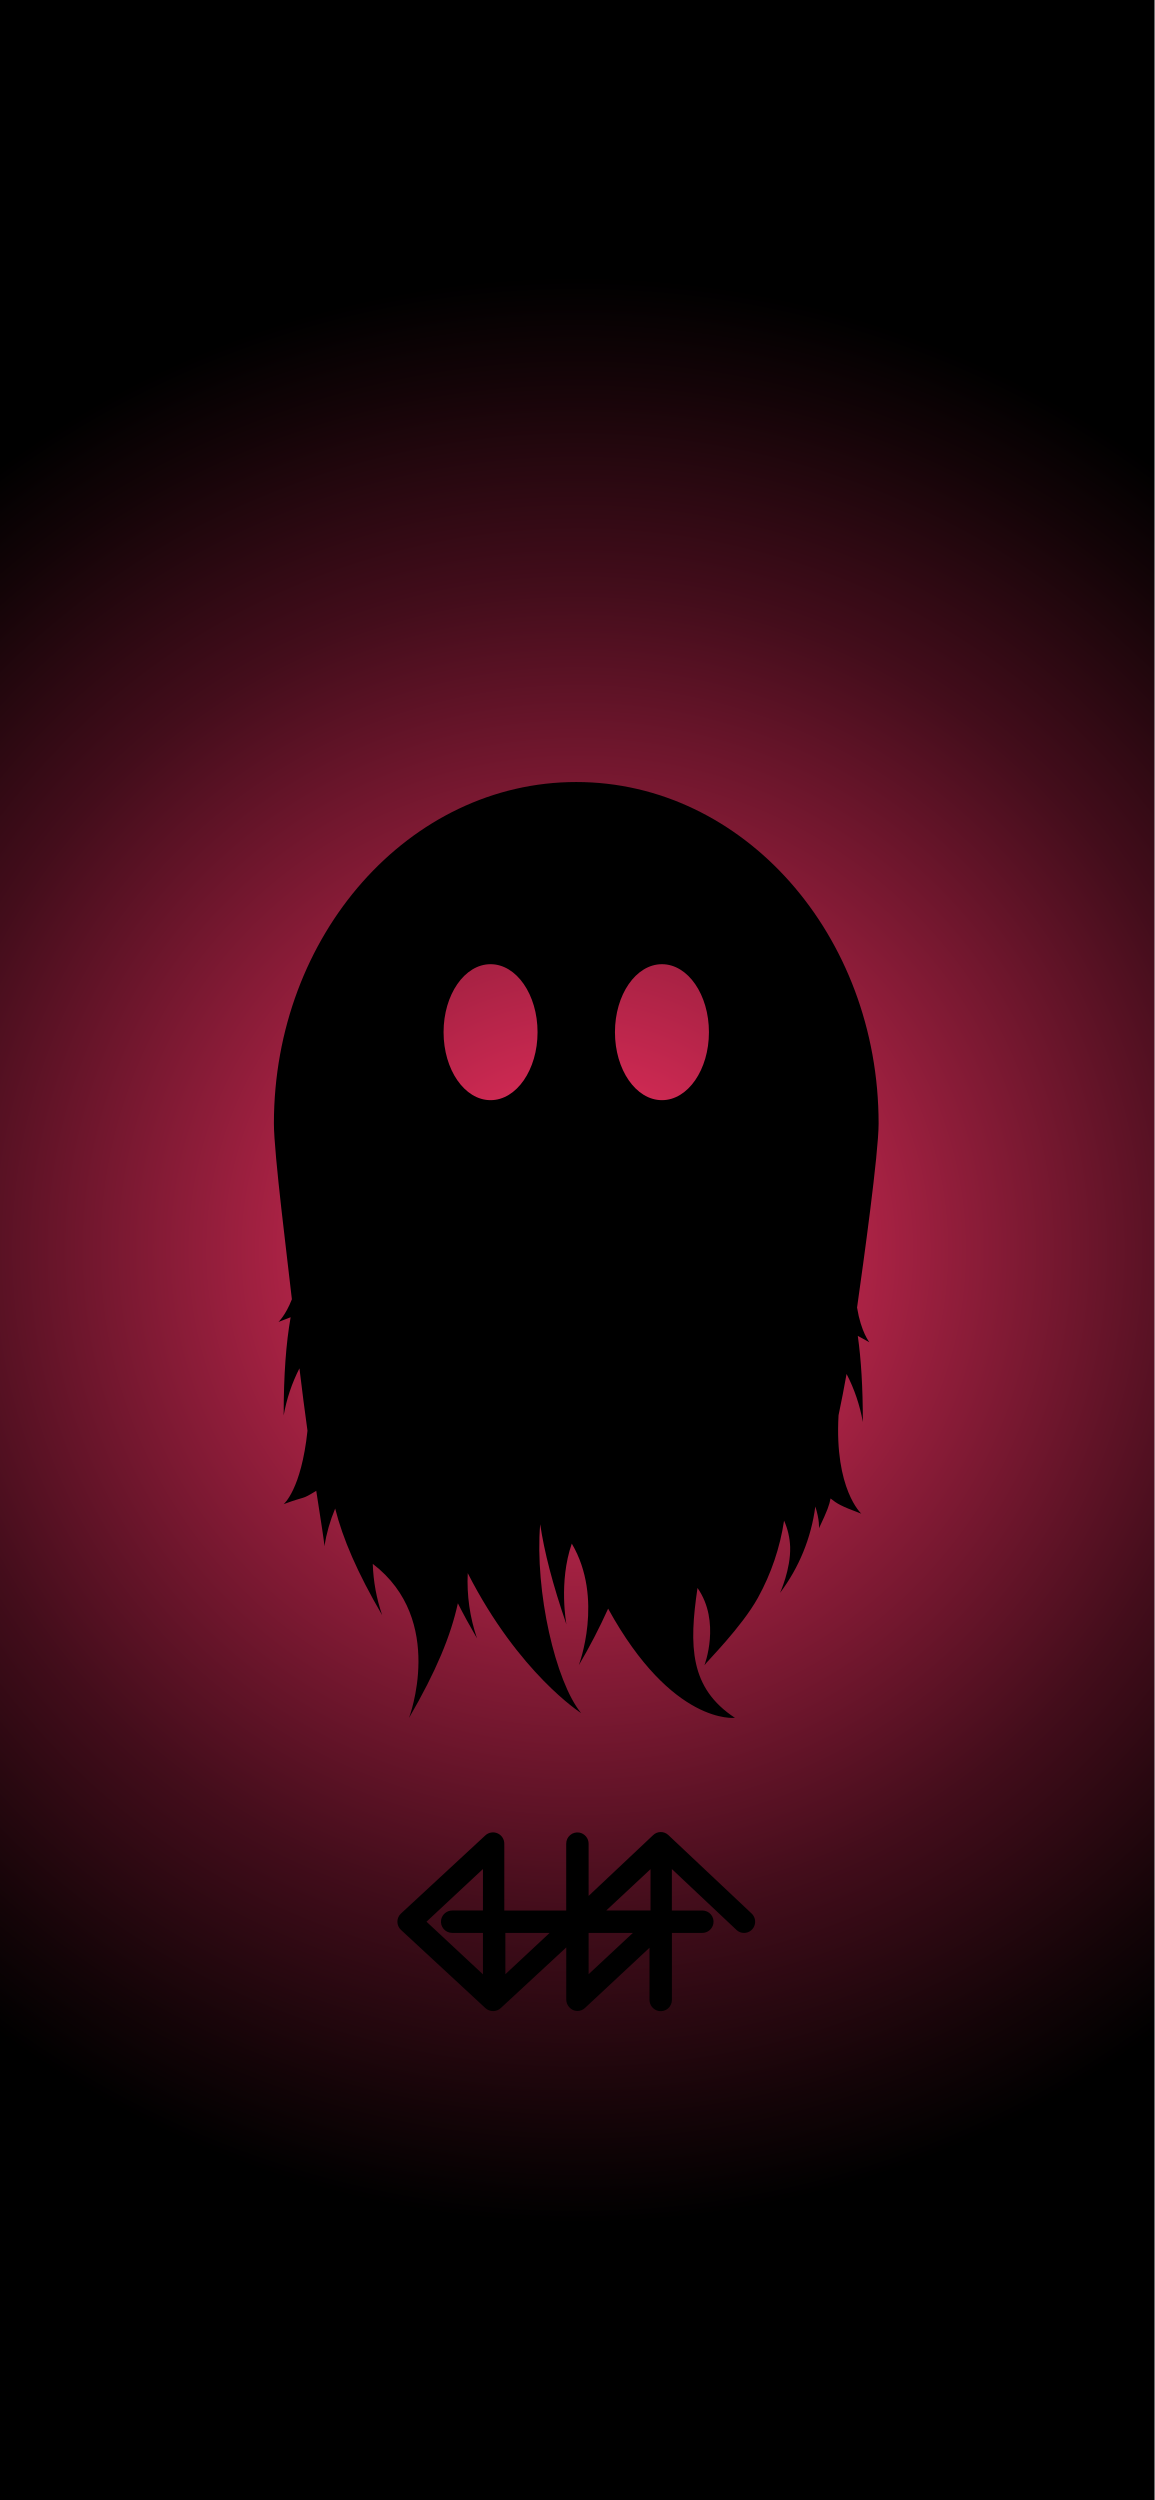
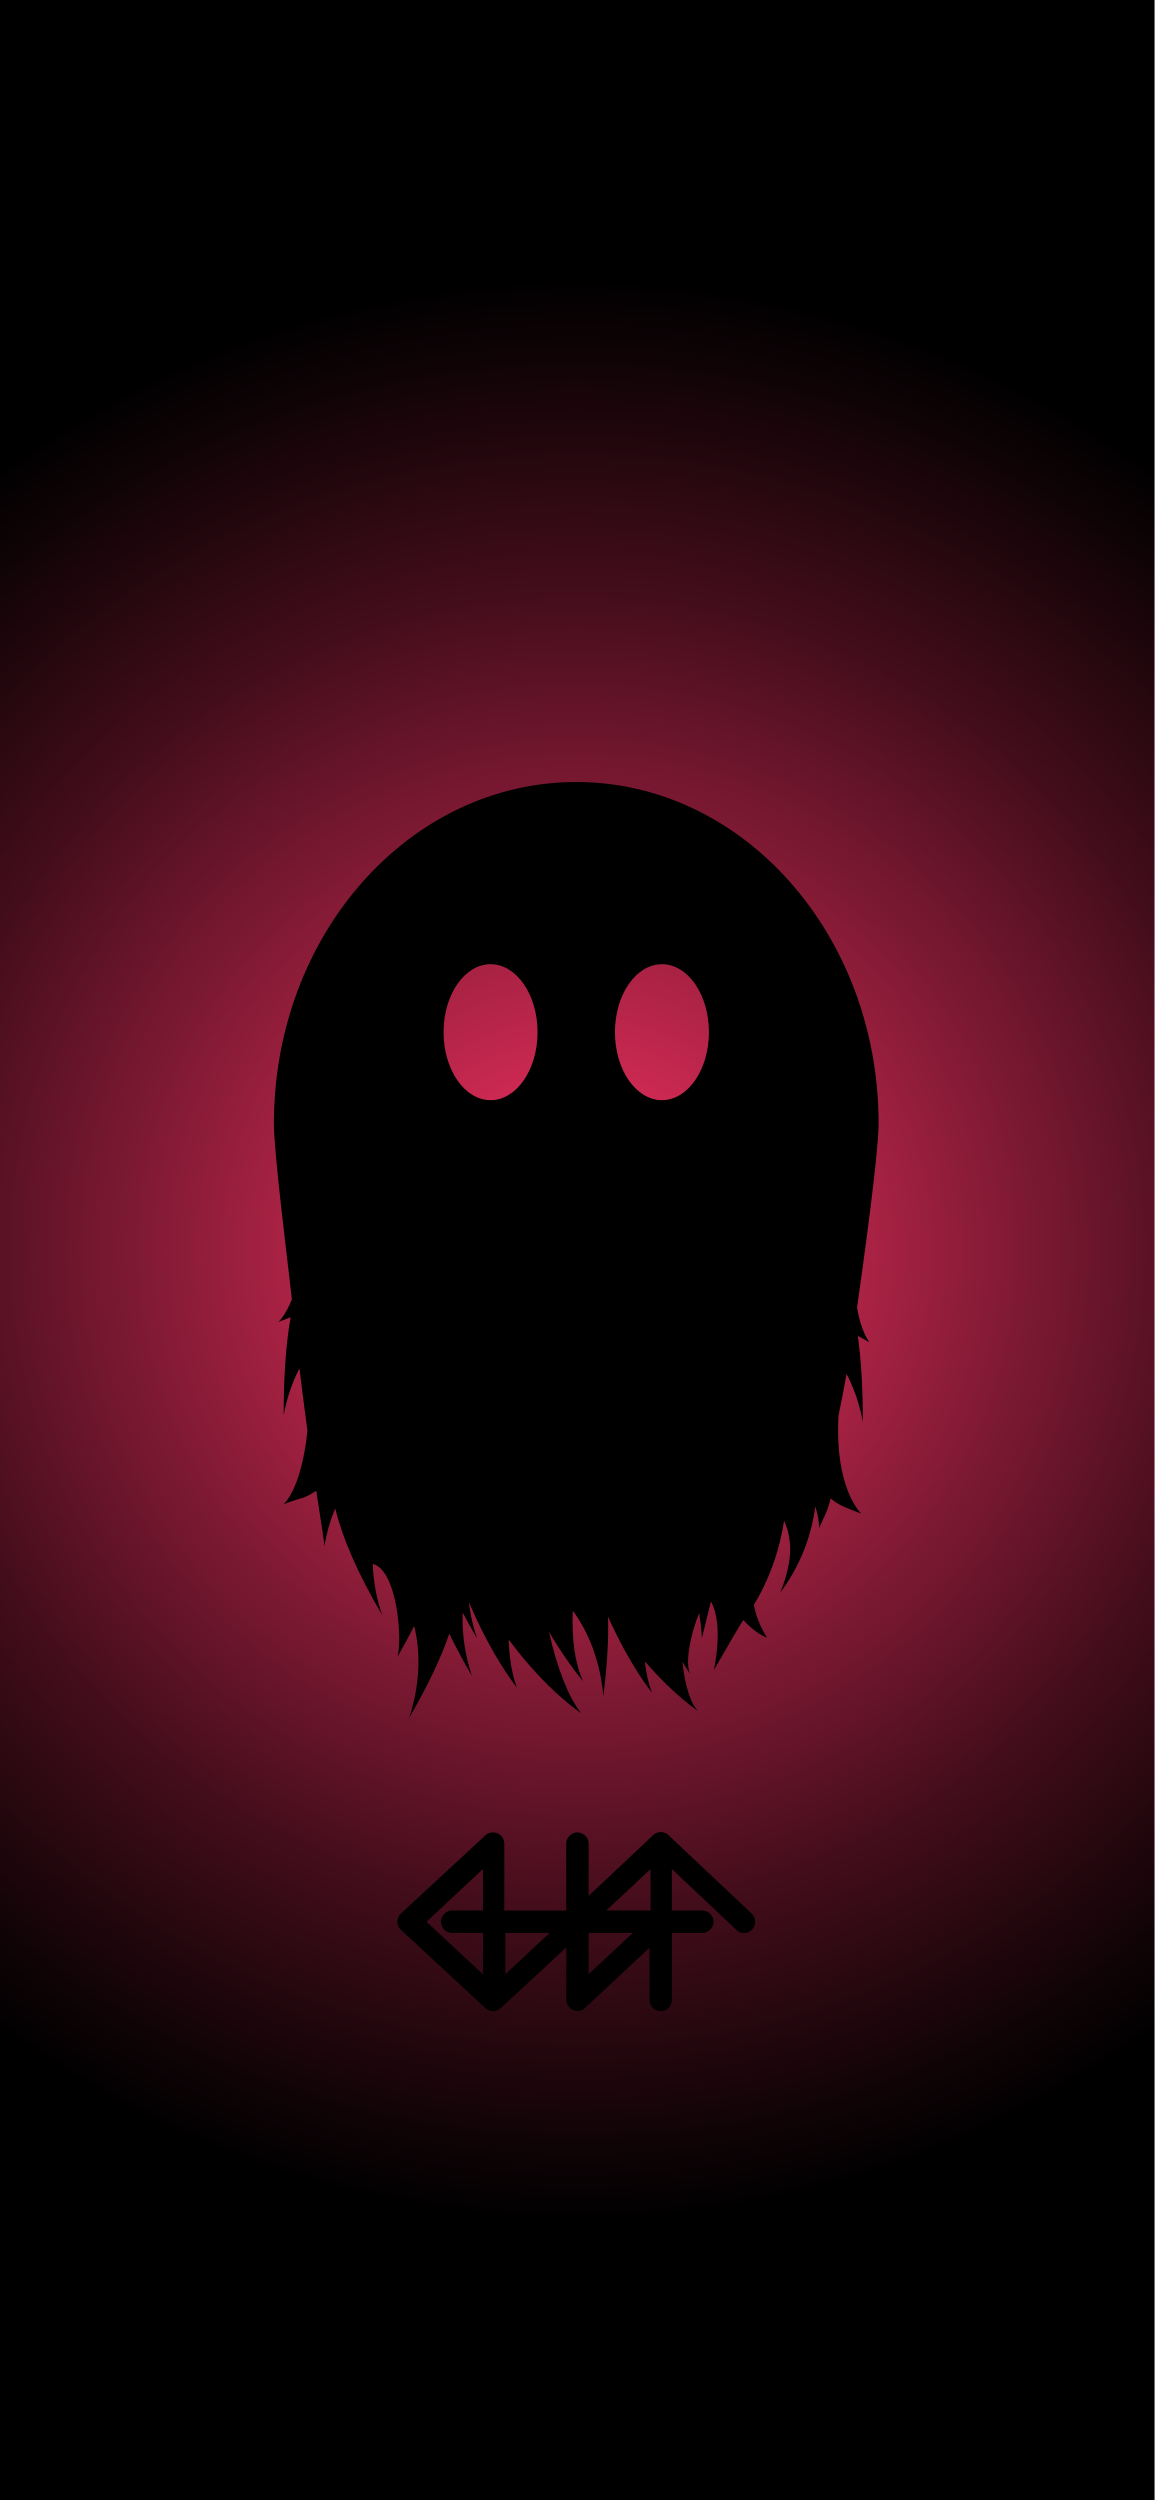
<svg xmlns="http://www.w3.org/2000/svg" id="Layer_1" data-name="Layer 1" viewBox="0 0 1125 2436">
  <defs>
    <style>.cls-1{fill:url(#radial-gradient);}.cls-2,.cls-3{fill:none;stroke:#000;stroke-miterlimit:10;}.cls-2{stroke-width:10px;}.cls-3{stroke-width:6px;}</style>
    <radialGradient id="radial-gradient" cx="562.5" cy="1218" r="948.66" gradientUnits="userSpaceOnUse">
      <stop offset="0" stop-color="#fe3366" />
      <stop offset="0.01" stop-color="#fa3264" />
      <stop offset="0.39" stop-color="#901d3a" />
      <stop offset="0.68" stop-color="#430d1b" />
      <stop offset="0.9" stop-color="#130407" />
      <stop offset="1" />
    </radialGradient>
  </defs>
  <rect class="cls-1" width="1125" height="2436" />
  <path class="cls-2" d="M546,982.93" transform="translate(-1 0)" />
  <path class="cls-3" d="M936.8,2316.8" transform="translate(-1 0)" />
  <path class="cls-3" d="M773.44,1851.67" transform="translate(-1 0)" />
  <path d="M733.36,1864.52h0l-81.12-76.44h0a10.73,10.73,0,0,0-14.76,0h0l-62.93,59.3v-50.72a11.06,11.06,0,0,0-9.07-11,10.93,10.93,0,0,0-12.77,10.77v65.17H492.39v-65a11,11,0,0,0-18.44-8.23h0l-82.25,76.19h0a10.82,10.82,0,0,0,0,15.92h0l82.25,76.19h0a11,11,0,0,0,15,0h0l63.8-59.1v50.74c0,5.88,4.81,11.13,10.69,11.2a10.76,10.76,0,0,0,7.51-2.9l.08-.08,62.84-58.65v50.67a11.09,11.09,0,0,0,9.08,11,10.92,10.92,0,0,0,12.76-10.77v-65.34h29.41a11.05,11.05,0,0,0,11-9.07,10.9,10.9,0,0,0-10.67-12.77H655.67v-40.39l62.85,59.22.08.08a10.79,10.79,0,0,0,17.9-5.38A11,11,0,0,0,733.36,1864.52Zm-261.77-2.94H441.82a11.07,11.07,0,0,0-11,9.08,10.92,10.92,0,0,0,10.77,12.76h30v40.39l-55-51.31,55-51.31Zm21.84,62.1v-40.26h43.14Zm141.44-102.36v40.26H591.74Zm-60.32,102.36v-40.26h43.14Z" transform="translate(-1 0)" />
-   <path d="M836.12,1274.1c6.27-44.18,21-150.34,21-179.32C857.11,911,725.21,762,562.5,762S267.89,911,267.89,1094.78c0,29.08,13.4,134.06,17.52,171.24-6.18,15.82-13.09,22.09-13.09,22.09,4.85-1.8,8.71-3.29,11.87-4.58-4.47,25.3-6.77,56-6.78,95.71a162.82,162.82,0,0,1,15.36-45.92c2.61,21.84,5.27,42.23,7.84,60.79-6.09,57.6-23.23,71.54-23.23,71.54,23.29-8.65,16.28-3.53,31.77-13,4.7,30.7,7.94,50.08,7.92,54.05a161.21,161.21,0,0,1,10.52-36.79c7.47,29.46,21.35,61.93,45.78,103.89a170.91,170.91,0,0,1-9.15-50C435.9,1578.58,399.51,1674,399.51,1674c26.62-45.72,40.72-80.18,47.64-111.76,5.4,10.69,11.57,22,18.62,34.13a171.43,171.43,0,0,1-9-63.5c49.86,97.78,110.45,136.34,110.45,136.34-24.89-30.43-45.25-118.47-39.87-184,4,26.89,12,58.11,25.58,97.6,0,0-7.84-41.2,5.22-78.72,31.6,53.54,6.83,118.49,6.83,118.49a564.35,564.35,0,0,0,28.58-55.12c62.56,113.88,123.56,106.4,123.56,106.4-44.13-29-44.87-69.86-36.47-126.53,23,32.81,6.77,75.25,6.77,75.25,1.78-3,36.28-37.07,52.14-65.81A224.84,224.84,0,0,0,765,1481.7a69.21,69.21,0,0,1,5.93,25.71c.62,21.83-9.86,44.67-9.86,44.67a178.21,178.21,0,0,0,34.37-84.14c4.3,13.31,3.59,21.17,3.59,21.17,8.33-17.52,10.09-22.71,11.25-29,6.56,5.12,9.33,7.13,30,14.82,0,0-26.28-23.74-22.2-95.91q4.11-19.53,7.82-40.23a162.63,162.63,0,0,1,15.86,46.88c0-33.8-1.68-61.06-4.93-84,2.93,1.71,6.58,3.72,11.29,6.23C848.14,1307.85,840,1298,836.12,1274.1ZM479,1072c-25.28,0-45.79-29.66-45.79-66.24s20.51-66.25,45.79-66.25,45.79,29.66,45.79,66.25S504.29,1072,479,1072Zm167,0c-25.29,0-45.79-29.66-45.79-66.24s20.5-66.25,45.79-66.25,45.79,29.66,45.79,66.25S671.28,1072,646,1072Z" transform="translate(-1 0)" />
+   <path d="M836.12,1274.1c6.27-44.18,21-150.34,21-179.32C857.11,911,725.21,762,562.5,762S267.89,911,267.89,1094.78c0,29.08,13.4,134.06,17.52,171.24-6.18,15.82-13.09,22.09-13.09,22.09,4.85-1.8,8.71-3.29,11.87-4.58-4.47,25.3-6.77,56-6.78,95.71a162.82,162.82,0,0,1,15.36-45.92c2.61,21.84,5.27,42.23,7.84,60.79-6.09,57.6-23.23,71.54-23.23,71.54,23.29-8.65,16.28-3.53,31.77-13,4.7,30.7,7.94,50.08,7.92,54.05a161.21,161.21,0,0,1,10.52-36.79c7.47,29.46,21.35,61.93,45.78,103.89a170.91,170.91,0,0,1-9.15-50c23.58,6.18,28.92,71.74,24.19,90.48q9-15.77,16.13-29.89c11.8,45.51-5,89.67-5,89.67,18.6-31.94,31.07-58.37,39.27-82.18,6.18,12.75,13.47,26.38,22.11,41.2a171.65,171.65,0,0,1-9.08-61.77c4.22,8,8.85,16.35,14,25.12a164.63,164.63,0,0,1-8-35.56c23,54.61,47,83.7,47,83.7-4.85-12.12-7.54-28.45-8.24-47.14,37.49,50.67,70.71,71.84,70.71,71.84-12.48-15.26-23.81-45-31.34-79.11,18.29,30.92,33.19,48,33.19,48-8-17.13-11.23-41.7-10-68.57,27.92,37.11,29.66,83.5,29.66,83.5,3.85-30.41,5.29-55.67,4.68-77.74,21.63,48.36,42.8,74,42.8,74-3.36-8.39-5.65-18.82-7-30.62,29.25,34,52.18,48.62,52.18,48.62-7.86-6.81-13.3-26.61-15.54-48.16a120.9,120.9,0,0,0,7.81,12.23c-5.59-10-.25-38.57,8.58-59.69,2.15,14.16,2.63,24.38,2.63,24.38,2.24-9,5.49-22.37,8.76-35.69,13,23,2.81,67,2.81,67,8.15-14,26.2-45.49,28.7-48.8,12.72,13.73,23.17,17.14,23.17,17.14-6.81-11-10.94-21.61-12.84-32,1.47-2.34,2.86-4.66,4.12-6.94A224.84,224.84,0,0,0,765,1481.7a69.21,69.21,0,0,1,5.93,25.71c.62,21.83-9.86,44.67-9.86,44.67a178.21,178.21,0,0,0,34.37-84.14c4.3,13.31,3.59,21.17,3.59,21.17,8.33-17.52,10.09-22.71,11.25-29,6.56,5.12,9.33,7.13,30,14.82,0,0-26.28-23.74-22.2-95.91q4.11-19.53,7.82-40.23a162.63,162.63,0,0,1,15.86,46.88c0-33.8-1.68-61.06-4.93-84,2.93,1.71,6.58,3.72,11.29,6.23C848.14,1307.85,840,1298,836.12,1274.1ZM479,1072c-25.28,0-45.79-29.66-45.79-66.24s20.51-66.25,45.79-66.25,45.79,29.66,45.79,66.25S504.29,1072,479,1072Zm121.21-66.24c0-36.59,20.5-66.25,45.79-66.25s45.79,29.66,45.79,66.25S671.28,1072,646,1072,600.21,1042.34,600.21,1005.76Z" transform="translate(-1 0)" />
</svg>
